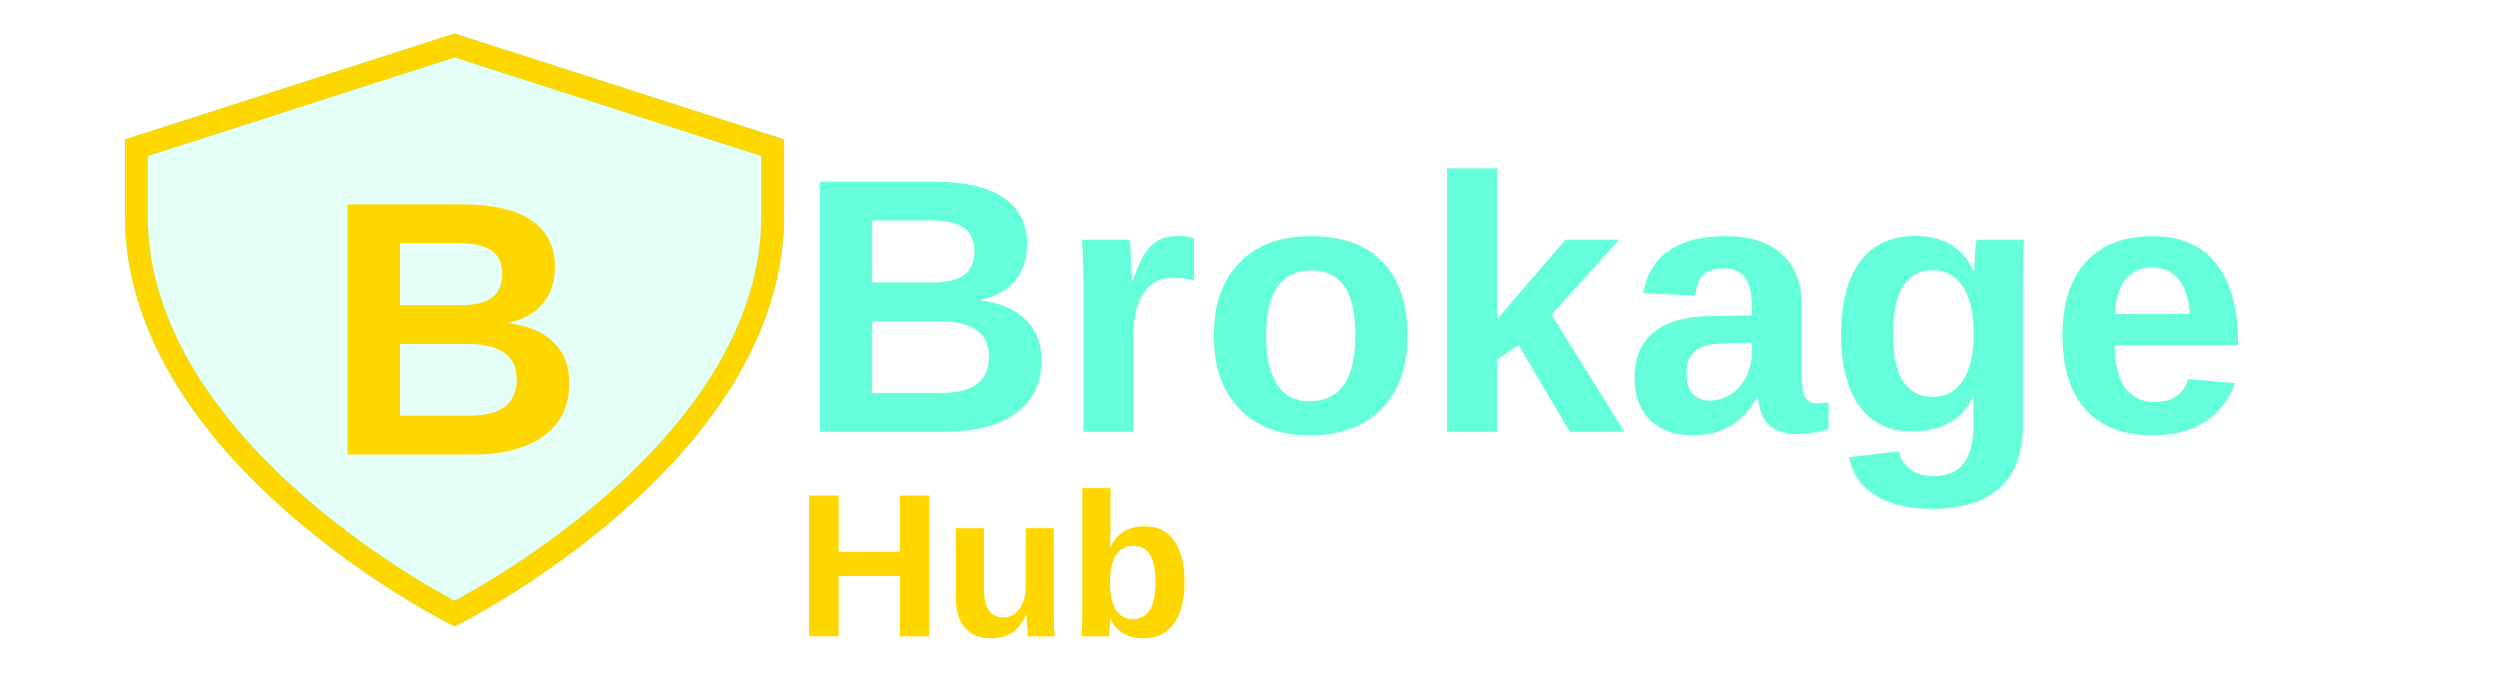
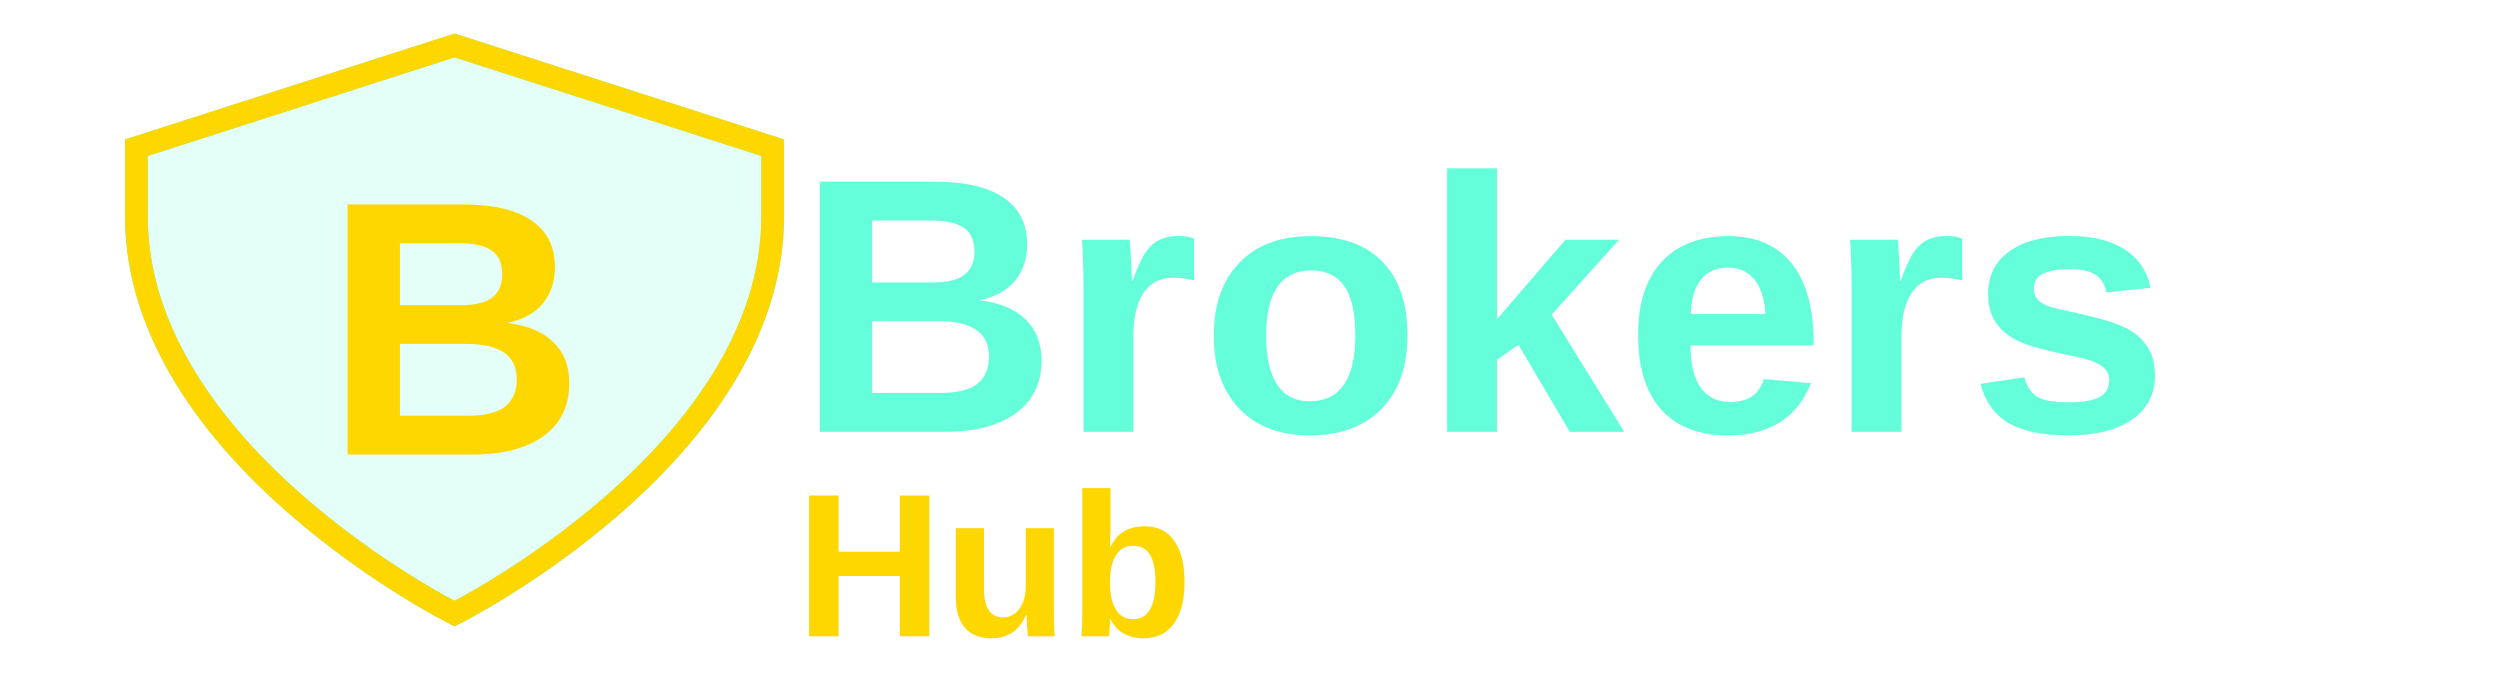
<svg xmlns="http://www.w3.org/2000/svg" width="220" height="60" viewBox="0 0 220 60" fill="none">
  <path d="M40 54s28-14 28-35V13L40 4 12 13v6c0 21 28 35 28 35z" fill="#64ffda" fill-opacity="0.18" stroke="#64ffda" stroke-width="2" />
  <path d="M40 54s28-14 28-35V13L40 4 12 13v6c0 21 28 35 28 35z" fill="none" stroke="#FFD700" stroke-width="2" />
  <text x="40" y="40" text-anchor="middle" font-family="Poppins, Arial, sans-serif" font-size="32" font-weight="bold" fill="#FFD700" letter-spacing="2">B</text>
-   <text x="70" y="38" font-family="Poppins, Arial, sans-serif" font-size="32" font-weight="bold" fill="#64ffda">Brokage</text>
+   <text x="70" y="38" font-family="Poppins, Arial, sans-serif" font-size="32" font-weight="bold" fill="#64ffda">Brokers</text>
  <text x="70" y="56" font-family="Poppins, Arial, sans-serif" font-size="18" font-weight="600" fill="#FFD700">Hub</text>
</svg>
